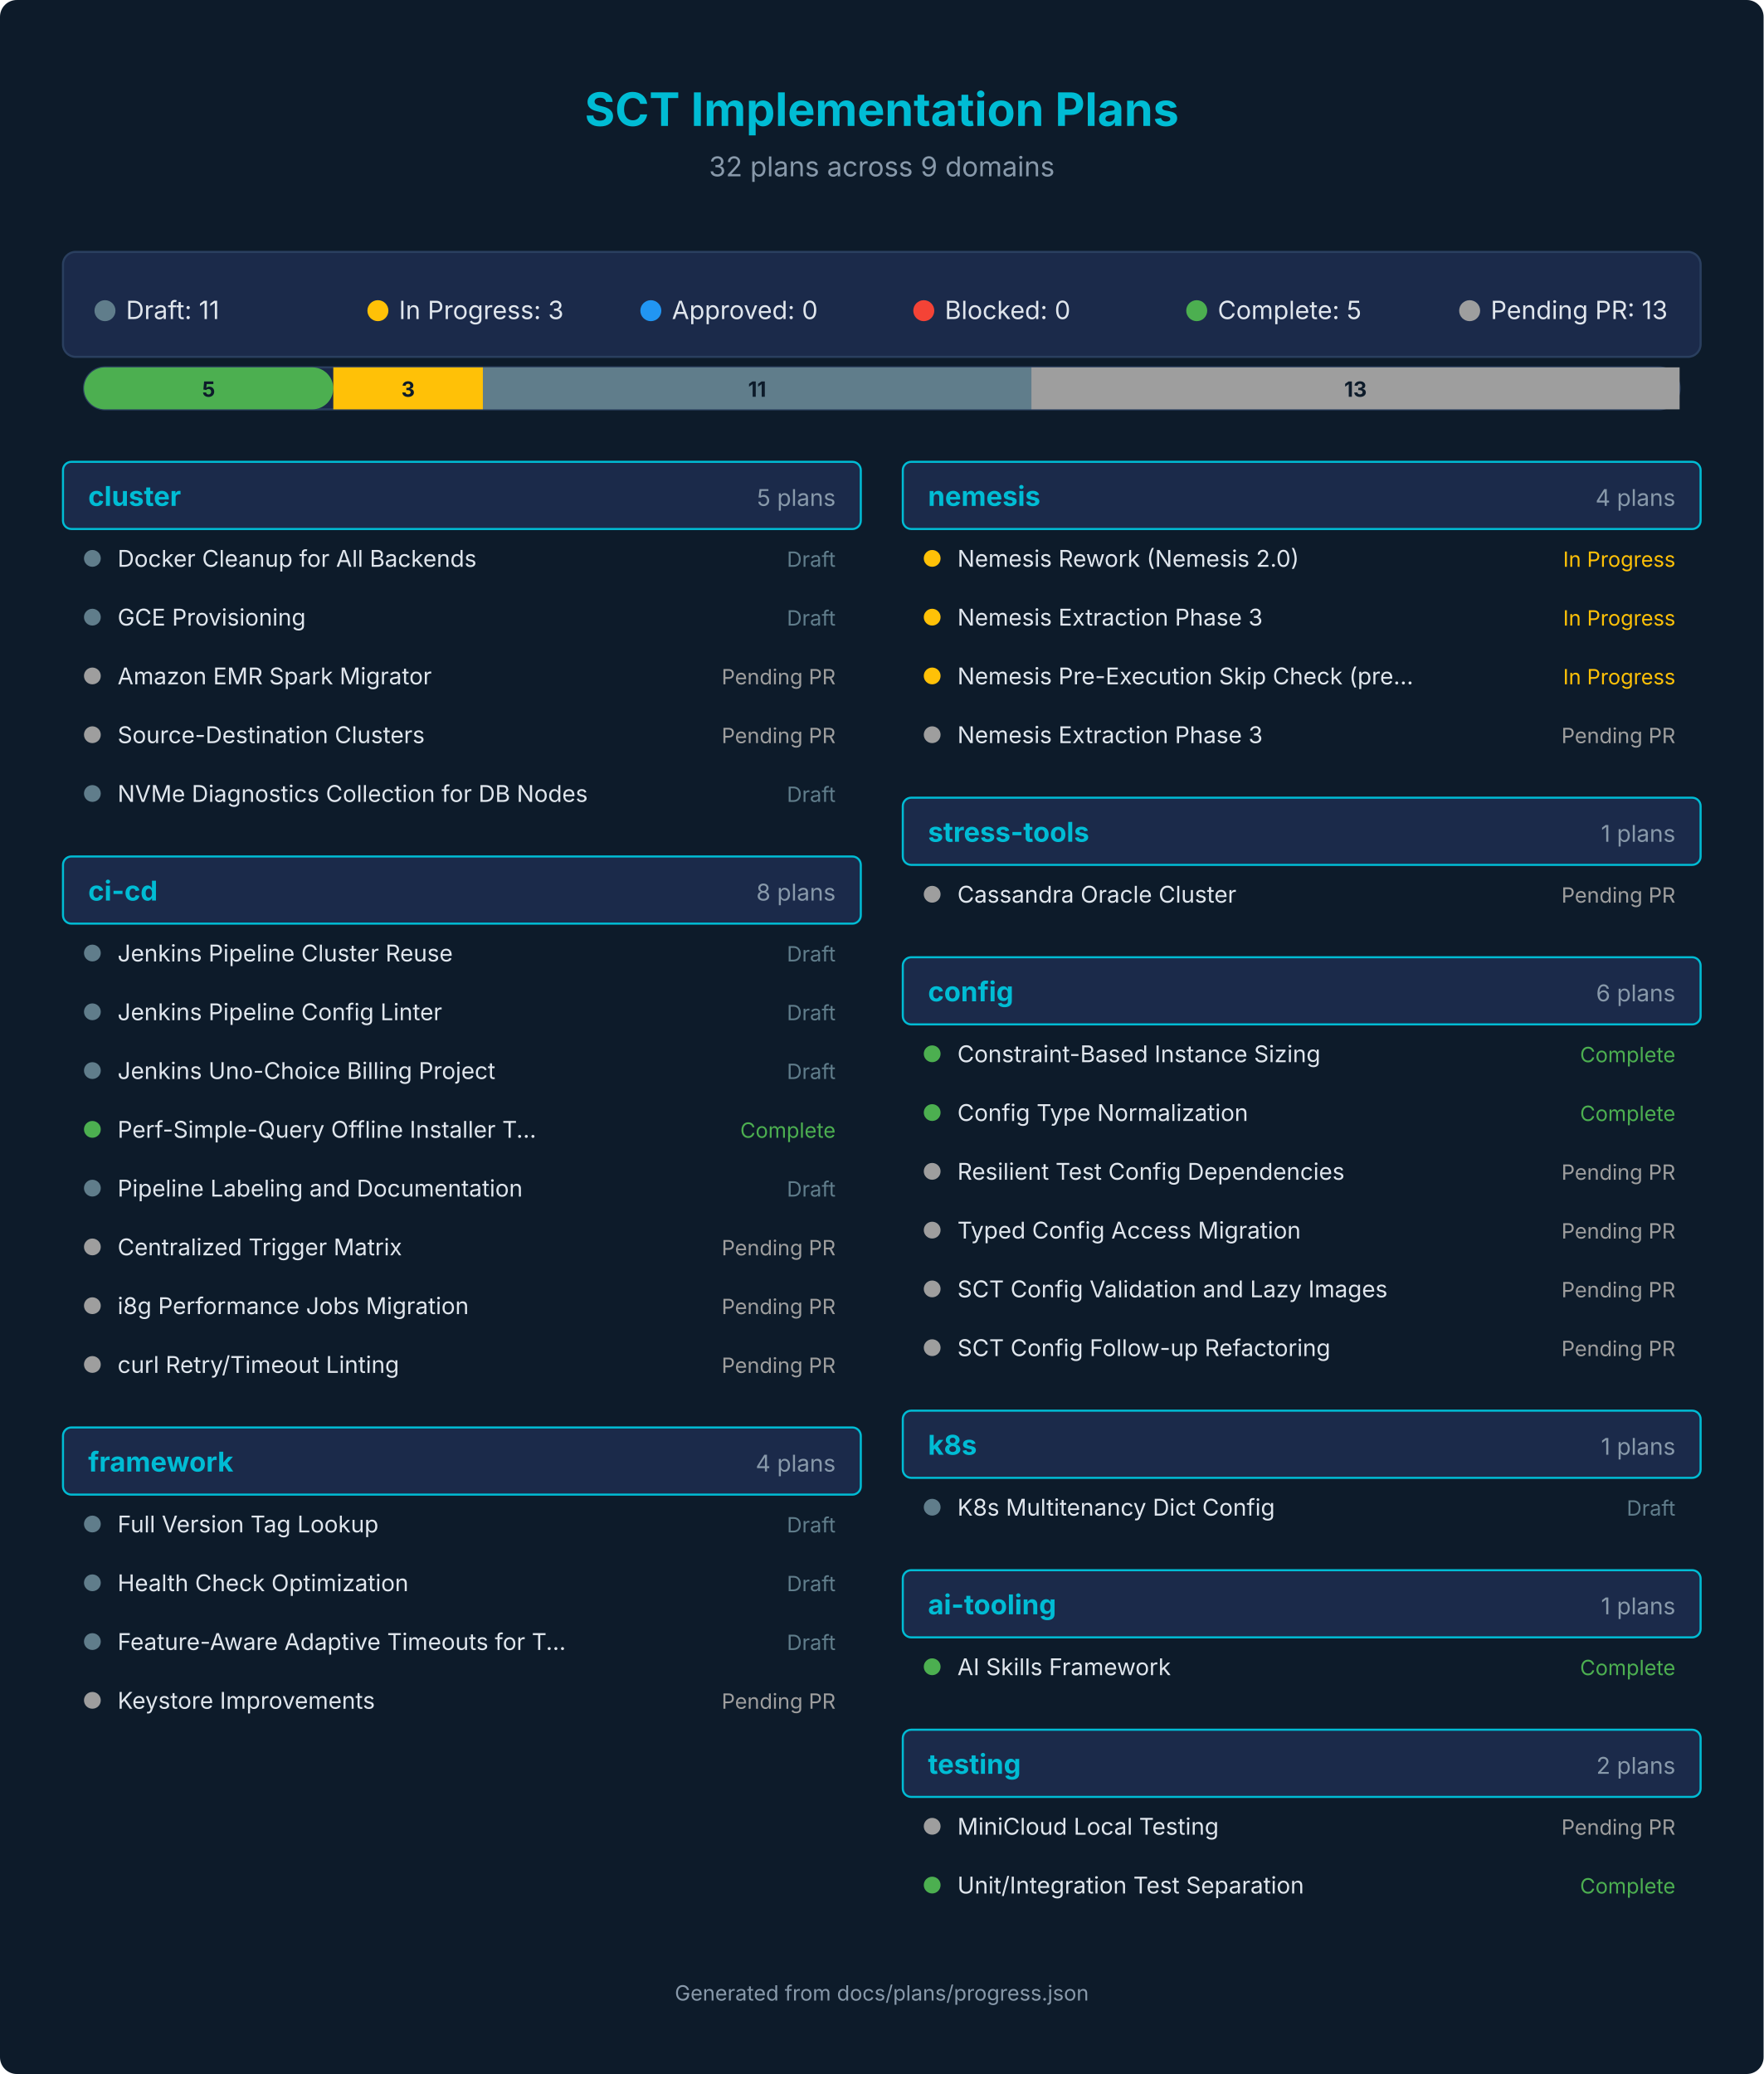
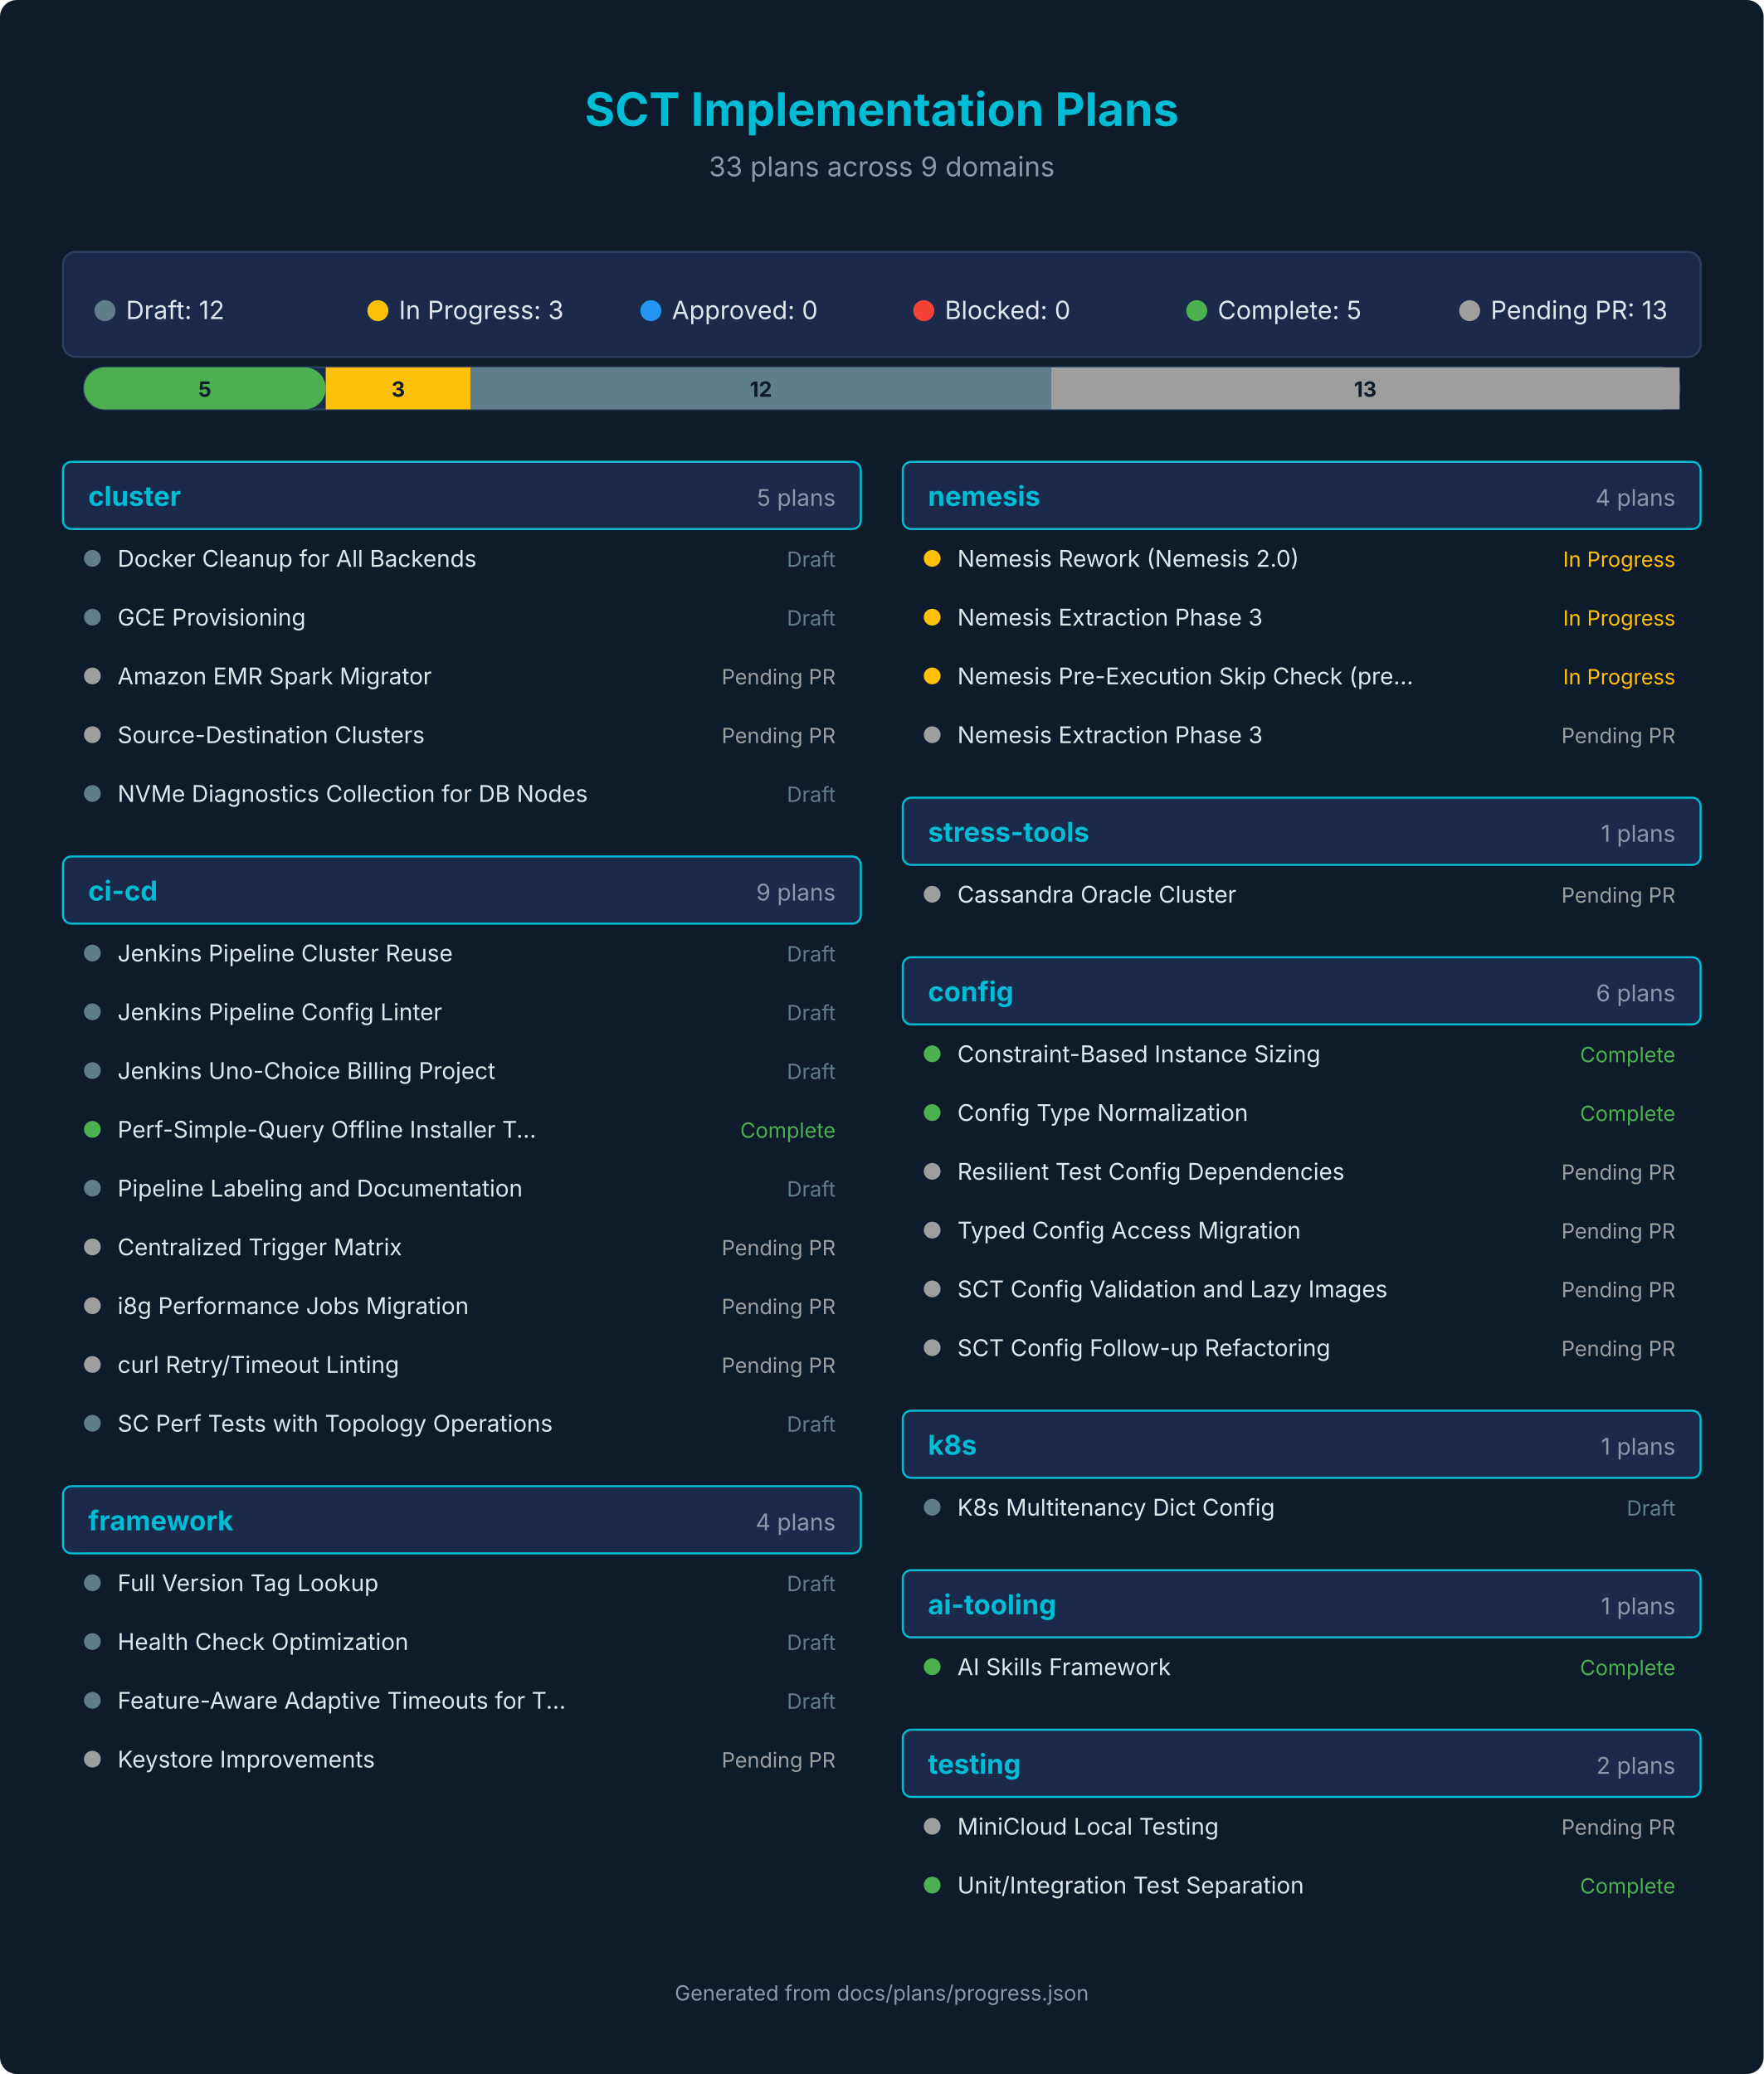
<svg xmlns="http://www.w3.org/2000/svg" width="840" height="988" viewBox="0 0 840 988">
  <rect width="840" height="988" fill="#0D1B2A" rx="8" />
  <text x="420" y="60" text-anchor="middle" font-family="system-ui, -apple-system, sans-serif" font-size="22" font-weight="bold" fill="#00BCD4">SCT Implementation Plans</text>
-   <text x="420" y="84" text-anchor="middle" font-family="system-ui, -apple-system, sans-serif" font-size="13" fill="#8899AA">32 plans across 9 domains</text>
+   <text x="420" y="84" text-anchor="middle" font-family="system-ui, -apple-system, sans-serif" font-size="13" fill="#8899AA">33 plans across 9 domains</text>
  <rect x="30" y="120" width="780" height="50" rx="6" fill="#1B2A4A" stroke="#2A3F5F" stroke-width="1" />
  <circle cx="50" cy="148" r="5" fill="#607D8B" />
-   <text x="60" y="152" font-family="system-ui, -apple-system, sans-serif" font-size="12" fill="#E0E6ED">Draft: 11</text>
+   <text x="60" y="152" font-family="system-ui, -apple-system, sans-serif" font-size="12" fill="#E0E6ED">Draft: 12</text>
  <circle cx="180" cy="148" r="5" fill="#FFC107" />
  <text x="190" y="152" font-family="system-ui, -apple-system, sans-serif" font-size="12" fill="#E0E6ED">In Progress: 3</text>
  <circle cx="310" cy="148" r="5" fill="#2196F3" />
  <text x="320" y="152" font-family="system-ui, -apple-system, sans-serif" font-size="12" fill="#E0E6ED">Approved: 0</text>
  <circle cx="440" cy="148" r="5" fill="#F44336" />
  <text x="450" y="152" font-family="system-ui, -apple-system, sans-serif" font-size="12" fill="#E0E6ED">Blocked: 0</text>
  <circle cx="570" cy="148" r="5" fill="#4CAF50" />
  <text x="580" y="152" font-family="system-ui, -apple-system, sans-serif" font-size="12" fill="#E0E6ED">Complete: 5</text>
  <circle cx="700" cy="148" r="5" fill="#9E9E9E" />
  <text x="710" y="152" font-family="system-ui, -apple-system, sans-serif" font-size="12" fill="#E0E6ED">Pending PR: 13</text>
  <rect x="40" y="175" width="760" height="20" rx="10" fill="#1B2A4A" stroke="#2A3F5F" stroke-width="1" />
-   <rect x="40" y="175" width="118.75" height="20" rx="10" fill="#4CAF50" />
-   <text x="99.375" y="189" text-anchor="middle" font-family="system-ui, -apple-system, sans-serif" font-size="10" font-weight="bold" fill="#0D1B2A">5</text>
-   <rect x="158.75" y="175" width="71.25" height="20" rx="0" fill="#FFC107" />
-   <text x="194.375" y="189" text-anchor="middle" font-family="system-ui, -apple-system, sans-serif" font-size="10" font-weight="bold" fill="#0D1B2A">3</text>
-   <rect x="230.0" y="175" width="261.25" height="20" rx="0" fill="#607D8B" />
-   <text x="360.625" y="189" text-anchor="middle" font-family="system-ui, -apple-system, sans-serif" font-size="10" font-weight="bold" fill="#0D1B2A">11</text>
-   <rect x="491.25" y="175" width="308.75" height="20" rx="0" fill="#9E9E9E" />
-   <text x="645.625" y="189" text-anchor="middle" font-family="system-ui, -apple-system, sans-serif" font-size="10" font-weight="bold" fill="#0D1B2A">13</text>
+   <rect x="40" y="175" width="115.152" height="20" rx="10" fill="#4CAF50" />
+   <text x="97.576" y="189" text-anchor="middle" font-family="system-ui, -apple-system, sans-serif" font-size="10" font-weight="bold" fill="#0D1B2A">5</text>
+   <rect x="155.152" y="175" width="69.091" height="20" rx="0" fill="#FFC107" />
+   <text x="189.697" y="189" text-anchor="middle" font-family="system-ui, -apple-system, sans-serif" font-size="10" font-weight="bold" fill="#0D1B2A">3</text>
+   <rect x="224.242" y="175" width="276.364" height="20" rx="0" fill="#607D8B" />
+   <text x="362.424" y="189" text-anchor="middle" font-family="system-ui, -apple-system, sans-serif" font-size="10" font-weight="bold" fill="#0D1B2A">12</text>
+   <rect x="500.606" y="175" width="299.394" height="20" rx="0" fill="#9E9E9E" />
+   <text x="650.303" y="189" text-anchor="middle" font-family="system-ui, -apple-system, sans-serif" font-size="10" font-weight="bold" fill="#0D1B2A">13</text>
  <rect x="30" y="220" width="380" height="32" rx="4" fill="#1B2A4A" stroke="#00BCD4" stroke-width="1" />
  <text x="42" y="241" font-family="system-ui, -apple-system, sans-serif" font-size="13" font-weight="bold" fill="#00BCD4">cluster</text>
  <text x="398" y="241" text-anchor="end" font-family="system-ui, -apple-system, sans-serif" font-size="11" fill="#8899AA">5 plans</text>
  <circle cx="44" cy="266" r="4" fill="#607D8B" />
  <text x="56" y="270" font-family="system-ui, -apple-system, sans-serif" font-size="11" fill="#E0E6ED">Docker Cleanup for All Backends</text>
  <text x="398" y="270" text-anchor="end" font-family="system-ui, -apple-system, sans-serif" font-size="10" fill="#607D8B">Draft</text>
  <circle cx="44" cy="294" r="4" fill="#607D8B" />
  <text x="56" y="298" font-family="system-ui, -apple-system, sans-serif" font-size="11" fill="#E0E6ED">GCE Provisioning</text>
  <text x="398" y="298" text-anchor="end" font-family="system-ui, -apple-system, sans-serif" font-size="10" fill="#607D8B">Draft</text>
  <circle cx="44" cy="322" r="4" fill="#9E9E9E" />
  <text x="56" y="326" font-family="system-ui, -apple-system, sans-serif" font-size="11" fill="#E0E6ED">Amazon EMR Spark Migrator</text>
  <text x="398" y="326" text-anchor="end" font-family="system-ui, -apple-system, sans-serif" font-size="10" fill="#9E9E9E">Pending PR</text>
  <circle cx="44" cy="350" r="4" fill="#9E9E9E" />
  <text x="56" y="354" font-family="system-ui, -apple-system, sans-serif" font-size="11" fill="#E0E6ED">Source-Destination Clusters</text>
  <text x="398" y="354" text-anchor="end" font-family="system-ui, -apple-system, sans-serif" font-size="10" fill="#9E9E9E">Pending PR</text>
  <circle cx="44" cy="378" r="4" fill="#607D8B" />
  <text x="56" y="382" font-family="system-ui, -apple-system, sans-serif" font-size="11" fill="#E0E6ED">NVMe Diagnostics Collection for DB Nodes</text>
  <text x="398" y="382" text-anchor="end" font-family="system-ui, -apple-system, sans-serif" font-size="10" fill="#607D8B">Draft</text>
  <rect x="30" y="408" width="380" height="32" rx="4" fill="#1B2A4A" stroke="#00BCD4" stroke-width="1" />
  <text x="42" y="429" font-family="system-ui, -apple-system, sans-serif" font-size="13" font-weight="bold" fill="#00BCD4">ci-cd</text>
-   <text x="398" y="429" text-anchor="end" font-family="system-ui, -apple-system, sans-serif" font-size="11" fill="#8899AA">8 plans</text>
+   <text x="398" y="429" text-anchor="end" font-family="system-ui, -apple-system, sans-serif" font-size="11" fill="#8899AA">9 plans</text>
  <circle cx="44" cy="454" r="4" fill="#607D8B" />
  <text x="56" y="458" font-family="system-ui, -apple-system, sans-serif" font-size="11" fill="#E0E6ED">Jenkins Pipeline Cluster Reuse</text>
  <text x="398" y="458" text-anchor="end" font-family="system-ui, -apple-system, sans-serif" font-size="10" fill="#607D8B">Draft</text>
  <circle cx="44" cy="482" r="4" fill="#607D8B" />
  <text x="56" y="486" font-family="system-ui, -apple-system, sans-serif" font-size="11" fill="#E0E6ED">Jenkins Pipeline Config Linter</text>
  <text x="398" y="486" text-anchor="end" font-family="system-ui, -apple-system, sans-serif" font-size="10" fill="#607D8B">Draft</text>
  <circle cx="44" cy="510" r="4" fill="#607D8B" />
  <text x="56" y="514" font-family="system-ui, -apple-system, sans-serif" font-size="11" fill="#E0E6ED">Jenkins Uno-Choice Billing Project</text>
  <text x="398" y="514" text-anchor="end" font-family="system-ui, -apple-system, sans-serif" font-size="10" fill="#607D8B">Draft</text>
  <circle cx="44" cy="538" r="4" fill="#4CAF50" />
  <text x="56" y="542" font-family="system-ui, -apple-system, sans-serif" font-size="11" fill="#E0E6ED">Perf-Simple-Query Offline Installer T...</text>
  <text x="398" y="542" text-anchor="end" font-family="system-ui, -apple-system, sans-serif" font-size="10" fill="#4CAF50">Complete</text>
  <circle cx="44" cy="566" r="4" fill="#607D8B" />
  <text x="56" y="570" font-family="system-ui, -apple-system, sans-serif" font-size="11" fill="#E0E6ED">Pipeline Labeling and Documentation</text>
  <text x="398" y="570" text-anchor="end" font-family="system-ui, -apple-system, sans-serif" font-size="10" fill="#607D8B">Draft</text>
  <circle cx="44" cy="594" r="4" fill="#9E9E9E" />
  <text x="56" y="598" font-family="system-ui, -apple-system, sans-serif" font-size="11" fill="#E0E6ED">Centralized Trigger Matrix</text>
  <text x="398" y="598" text-anchor="end" font-family="system-ui, -apple-system, sans-serif" font-size="10" fill="#9E9E9E">Pending PR</text>
  <circle cx="44" cy="622" r="4" fill="#9E9E9E" />
  <text x="56" y="626" font-family="system-ui, -apple-system, sans-serif" font-size="11" fill="#E0E6ED">i8g Performance Jobs Migration</text>
  <text x="398" y="626" text-anchor="end" font-family="system-ui, -apple-system, sans-serif" font-size="10" fill="#9E9E9E">Pending PR</text>
  <circle cx="44" cy="650" r="4" fill="#9E9E9E" />
  <text x="56" y="654" font-family="system-ui, -apple-system, sans-serif" font-size="11" fill="#E0E6ED">curl Retry/Timeout Linting</text>
  <text x="398" y="654" text-anchor="end" font-family="system-ui, -apple-system, sans-serif" font-size="10" fill="#9E9E9E">Pending PR</text>
-   <rect x="30" y="680" width="380" height="32" rx="4" fill="#1B2A4A" stroke="#00BCD4" stroke-width="1" />
-   <text x="42" y="701" font-family="system-ui, -apple-system, sans-serif" font-size="13" font-weight="bold" fill="#00BCD4">framework</text>
-   <text x="398" y="701" text-anchor="end" font-family="system-ui, -apple-system, sans-serif" font-size="11" fill="#8899AA">4 plans</text>
-   <circle cx="44" cy="726" r="4" fill="#607D8B" />
-   <text x="56" y="730" font-family="system-ui, -apple-system, sans-serif" font-size="11" fill="#E0E6ED">Full Version Tag Lookup</text>
-   <text x="398" y="730" text-anchor="end" font-family="system-ui, -apple-system, sans-serif" font-size="10" fill="#607D8B">Draft</text>
+   <circle cx="44" cy="678" r="4" fill="#607D8B" />
+   <text x="56" y="682" font-family="system-ui, -apple-system, sans-serif" font-size="11" fill="#E0E6ED">SC Perf Tests with Topology Operations</text>
+   <text x="398" y="682" text-anchor="end" font-family="system-ui, -apple-system, sans-serif" font-size="10" fill="#607D8B">Draft</text>
+   <rect x="30" y="708" width="380" height="32" rx="4" fill="#1B2A4A" stroke="#00BCD4" stroke-width="1" />
+   <text x="42" y="729" font-family="system-ui, -apple-system, sans-serif" font-size="13" font-weight="bold" fill="#00BCD4">framework</text>
+   <text x="398" y="729" text-anchor="end" font-family="system-ui, -apple-system, sans-serif" font-size="11" fill="#8899AA">4 plans</text>
  <circle cx="44" cy="754" r="4" fill="#607D8B" />
-   <text x="56" y="758" font-family="system-ui, -apple-system, sans-serif" font-size="11" fill="#E0E6ED">Health Check Optimization</text>
+   <text x="56" y="758" font-family="system-ui, -apple-system, sans-serif" font-size="11" fill="#E0E6ED">Full Version Tag Lookup</text>
  <text x="398" y="758" text-anchor="end" font-family="system-ui, -apple-system, sans-serif" font-size="10" fill="#607D8B">Draft</text>
  <circle cx="44" cy="782" r="4" fill="#607D8B" />
-   <text x="56" y="786" font-family="system-ui, -apple-system, sans-serif" font-size="11" fill="#E0E6ED">Feature-Aware Adaptive Timeouts for T...</text>
+   <text x="56" y="786" font-family="system-ui, -apple-system, sans-serif" font-size="11" fill="#E0E6ED">Health Check Optimization</text>
  <text x="398" y="786" text-anchor="end" font-family="system-ui, -apple-system, sans-serif" font-size="10" fill="#607D8B">Draft</text>
-   <circle cx="44" cy="810" r="4" fill="#9E9E9E" />
-   <text x="56" y="814" font-family="system-ui, -apple-system, sans-serif" font-size="11" fill="#E0E6ED">Keystore Improvements</text>
-   <text x="398" y="814" text-anchor="end" font-family="system-ui, -apple-system, sans-serif" font-size="10" fill="#9E9E9E">Pending PR</text>
+   <circle cx="44" cy="810" r="4" fill="#607D8B" />
+   <text x="56" y="814" font-family="system-ui, -apple-system, sans-serif" font-size="11" fill="#E0E6ED">Feature-Aware Adaptive Timeouts for T...</text>
+   <text x="398" y="814" text-anchor="end" font-family="system-ui, -apple-system, sans-serif" font-size="10" fill="#607D8B">Draft</text>
+   <circle cx="44" cy="838" r="4" fill="#9E9E9E" />
+   <text x="56" y="842" font-family="system-ui, -apple-system, sans-serif" font-size="11" fill="#E0E6ED">Keystore Improvements</text>
+   <text x="398" y="842" text-anchor="end" font-family="system-ui, -apple-system, sans-serif" font-size="10" fill="#9E9E9E">Pending PR</text>
  <rect x="430" y="220" width="380" height="32" rx="4" fill="#1B2A4A" stroke="#00BCD4" stroke-width="1" />
  <text x="442" y="241" font-family="system-ui, -apple-system, sans-serif" font-size="13" font-weight="bold" fill="#00BCD4">nemesis</text>
  <text x="798" y="241" text-anchor="end" font-family="system-ui, -apple-system, sans-serif" font-size="11" fill="#8899AA">4 plans</text>
  <circle cx="444" cy="266" r="4" fill="#FFC107" />
  <text x="456" y="270" font-family="system-ui, -apple-system, sans-serif" font-size="11" fill="#E0E6ED">Nemesis Rework (Nemesis 2.0)</text>
  <text x="798" y="270" text-anchor="end" font-family="system-ui, -apple-system, sans-serif" font-size="10" fill="#FFC107">In Progress</text>
  <circle cx="444" cy="294" r="4" fill="#FFC107" />
  <text x="456" y="298" font-family="system-ui, -apple-system, sans-serif" font-size="11" fill="#E0E6ED">Nemesis Extraction Phase 3</text>
  <text x="798" y="298" text-anchor="end" font-family="system-ui, -apple-system, sans-serif" font-size="10" fill="#FFC107">In Progress</text>
  <circle cx="444" cy="322" r="4" fill="#FFC107" />
  <text x="456" y="326" font-family="system-ui, -apple-system, sans-serif" font-size="11" fill="#E0E6ED">Nemesis Pre-Execution Skip Check (pre...</text>
  <text x="798" y="326" text-anchor="end" font-family="system-ui, -apple-system, sans-serif" font-size="10" fill="#FFC107">In Progress</text>
  <circle cx="444" cy="350" r="4" fill="#9E9E9E" />
  <text x="456" y="354" font-family="system-ui, -apple-system, sans-serif" font-size="11" fill="#E0E6ED">Nemesis Extraction Phase 3</text>
  <text x="798" y="354" text-anchor="end" font-family="system-ui, -apple-system, sans-serif" font-size="10" fill="#9E9E9E">Pending PR</text>
  <rect x="430" y="380" width="380" height="32" rx="4" fill="#1B2A4A" stroke="#00BCD4" stroke-width="1" />
  <text x="442" y="401" font-family="system-ui, -apple-system, sans-serif" font-size="13" font-weight="bold" fill="#00BCD4">stress-tools</text>
  <text x="798" y="401" text-anchor="end" font-family="system-ui, -apple-system, sans-serif" font-size="11" fill="#8899AA">1 plans</text>
  <circle cx="444" cy="426" r="4" fill="#9E9E9E" />
  <text x="456" y="430" font-family="system-ui, -apple-system, sans-serif" font-size="11" fill="#E0E6ED">Cassandra Oracle Cluster</text>
  <text x="798" y="430" text-anchor="end" font-family="system-ui, -apple-system, sans-serif" font-size="10" fill="#9E9E9E">Pending PR</text>
  <rect x="430" y="456" width="380" height="32" rx="4" fill="#1B2A4A" stroke="#00BCD4" stroke-width="1" />
  <text x="442" y="477" font-family="system-ui, -apple-system, sans-serif" font-size="13" font-weight="bold" fill="#00BCD4">config</text>
  <text x="798" y="477" text-anchor="end" font-family="system-ui, -apple-system, sans-serif" font-size="11" fill="#8899AA">6 plans</text>
  <circle cx="444" cy="502" r="4" fill="#4CAF50" />
  <text x="456" y="506" font-family="system-ui, -apple-system, sans-serif" font-size="11" fill="#E0E6ED">Constraint-Based Instance Sizing</text>
  <text x="798" y="506" text-anchor="end" font-family="system-ui, -apple-system, sans-serif" font-size="10" fill="#4CAF50">Complete</text>
  <circle cx="444" cy="530" r="4" fill="#4CAF50" />
  <text x="456" y="534" font-family="system-ui, -apple-system, sans-serif" font-size="11" fill="#E0E6ED">Config Type Normalization</text>
  <text x="798" y="534" text-anchor="end" font-family="system-ui, -apple-system, sans-serif" font-size="10" fill="#4CAF50">Complete</text>
  <circle cx="444" cy="558" r="4" fill="#9E9E9E" />
  <text x="456" y="562" font-family="system-ui, -apple-system, sans-serif" font-size="11" fill="#E0E6ED">Resilient Test Config Dependencies</text>
  <text x="798" y="562" text-anchor="end" font-family="system-ui, -apple-system, sans-serif" font-size="10" fill="#9E9E9E">Pending PR</text>
  <circle cx="444" cy="586" r="4" fill="#9E9E9E" />
  <text x="456" y="590" font-family="system-ui, -apple-system, sans-serif" font-size="11" fill="#E0E6ED">Typed Config Access Migration</text>
  <text x="798" y="590" text-anchor="end" font-family="system-ui, -apple-system, sans-serif" font-size="10" fill="#9E9E9E">Pending PR</text>
  <circle cx="444" cy="614" r="4" fill="#9E9E9E" />
  <text x="456" y="618" font-family="system-ui, -apple-system, sans-serif" font-size="11" fill="#E0E6ED">SCT Config Validation and Lazy Images</text>
  <text x="798" y="618" text-anchor="end" font-family="system-ui, -apple-system, sans-serif" font-size="10" fill="#9E9E9E">Pending PR</text>
  <circle cx="444" cy="642" r="4" fill="#9E9E9E" />
  <text x="456" y="646" font-family="system-ui, -apple-system, sans-serif" font-size="11" fill="#E0E6ED">SCT Config Follow-up Refactoring</text>
  <text x="798" y="646" text-anchor="end" font-family="system-ui, -apple-system, sans-serif" font-size="10" fill="#9E9E9E">Pending PR</text>
  <rect x="430" y="672" width="380" height="32" rx="4" fill="#1B2A4A" stroke="#00BCD4" stroke-width="1" />
  <text x="442" y="693" font-family="system-ui, -apple-system, sans-serif" font-size="13" font-weight="bold" fill="#00BCD4">k8s</text>
  <text x="798" y="693" text-anchor="end" font-family="system-ui, -apple-system, sans-serif" font-size="11" fill="#8899AA">1 plans</text>
  <circle cx="444" cy="718" r="4" fill="#607D8B" />
  <text x="456" y="722" font-family="system-ui, -apple-system, sans-serif" font-size="11" fill="#E0E6ED">K8s Multitenancy Dict Config</text>
  <text x="798" y="722" text-anchor="end" font-family="system-ui, -apple-system, sans-serif" font-size="10" fill="#607D8B">Draft</text>
  <rect x="430" y="748" width="380" height="32" rx="4" fill="#1B2A4A" stroke="#00BCD4" stroke-width="1" />
  <text x="442" y="769" font-family="system-ui, -apple-system, sans-serif" font-size="13" font-weight="bold" fill="#00BCD4">ai-tooling</text>
  <text x="798" y="769" text-anchor="end" font-family="system-ui, -apple-system, sans-serif" font-size="11" fill="#8899AA">1 plans</text>
  <circle cx="444" cy="794" r="4" fill="#4CAF50" />
  <text x="456" y="798" font-family="system-ui, -apple-system, sans-serif" font-size="11" fill="#E0E6ED">AI Skills Framework</text>
  <text x="798" y="798" text-anchor="end" font-family="system-ui, -apple-system, sans-serif" font-size="10" fill="#4CAF50">Complete</text>
  <rect x="430" y="824" width="380" height="32" rx="4" fill="#1B2A4A" stroke="#00BCD4" stroke-width="1" />
  <text x="442" y="845" font-family="system-ui, -apple-system, sans-serif" font-size="13" font-weight="bold" fill="#00BCD4">testing</text>
  <text x="798" y="845" text-anchor="end" font-family="system-ui, -apple-system, sans-serif" font-size="11" fill="#8899AA">2 plans</text>
  <circle cx="444" cy="870" r="4" fill="#9E9E9E" />
  <text x="456" y="874" font-family="system-ui, -apple-system, sans-serif" font-size="11" fill="#E0E6ED">MiniCloud Local Testing</text>
  <text x="798" y="874" text-anchor="end" font-family="system-ui, -apple-system, sans-serif" font-size="10" fill="#9E9E9E">Pending PR</text>
  <circle cx="444" cy="898" r="4" fill="#4CAF50" />
  <text x="456" y="902" font-family="system-ui, -apple-system, sans-serif" font-size="11" fill="#E0E6ED">Unit/Integration Test Separation</text>
  <text x="798" y="902" text-anchor="end" font-family="system-ui, -apple-system, sans-serif" font-size="10" fill="#4CAF50">Complete</text>
  <text x="420" y="953" text-anchor="middle" font-family="system-ui, -apple-system, sans-serif" font-size="10" fill="#8899AA">Generated from docs/plans/progress.json</text>
</svg>
